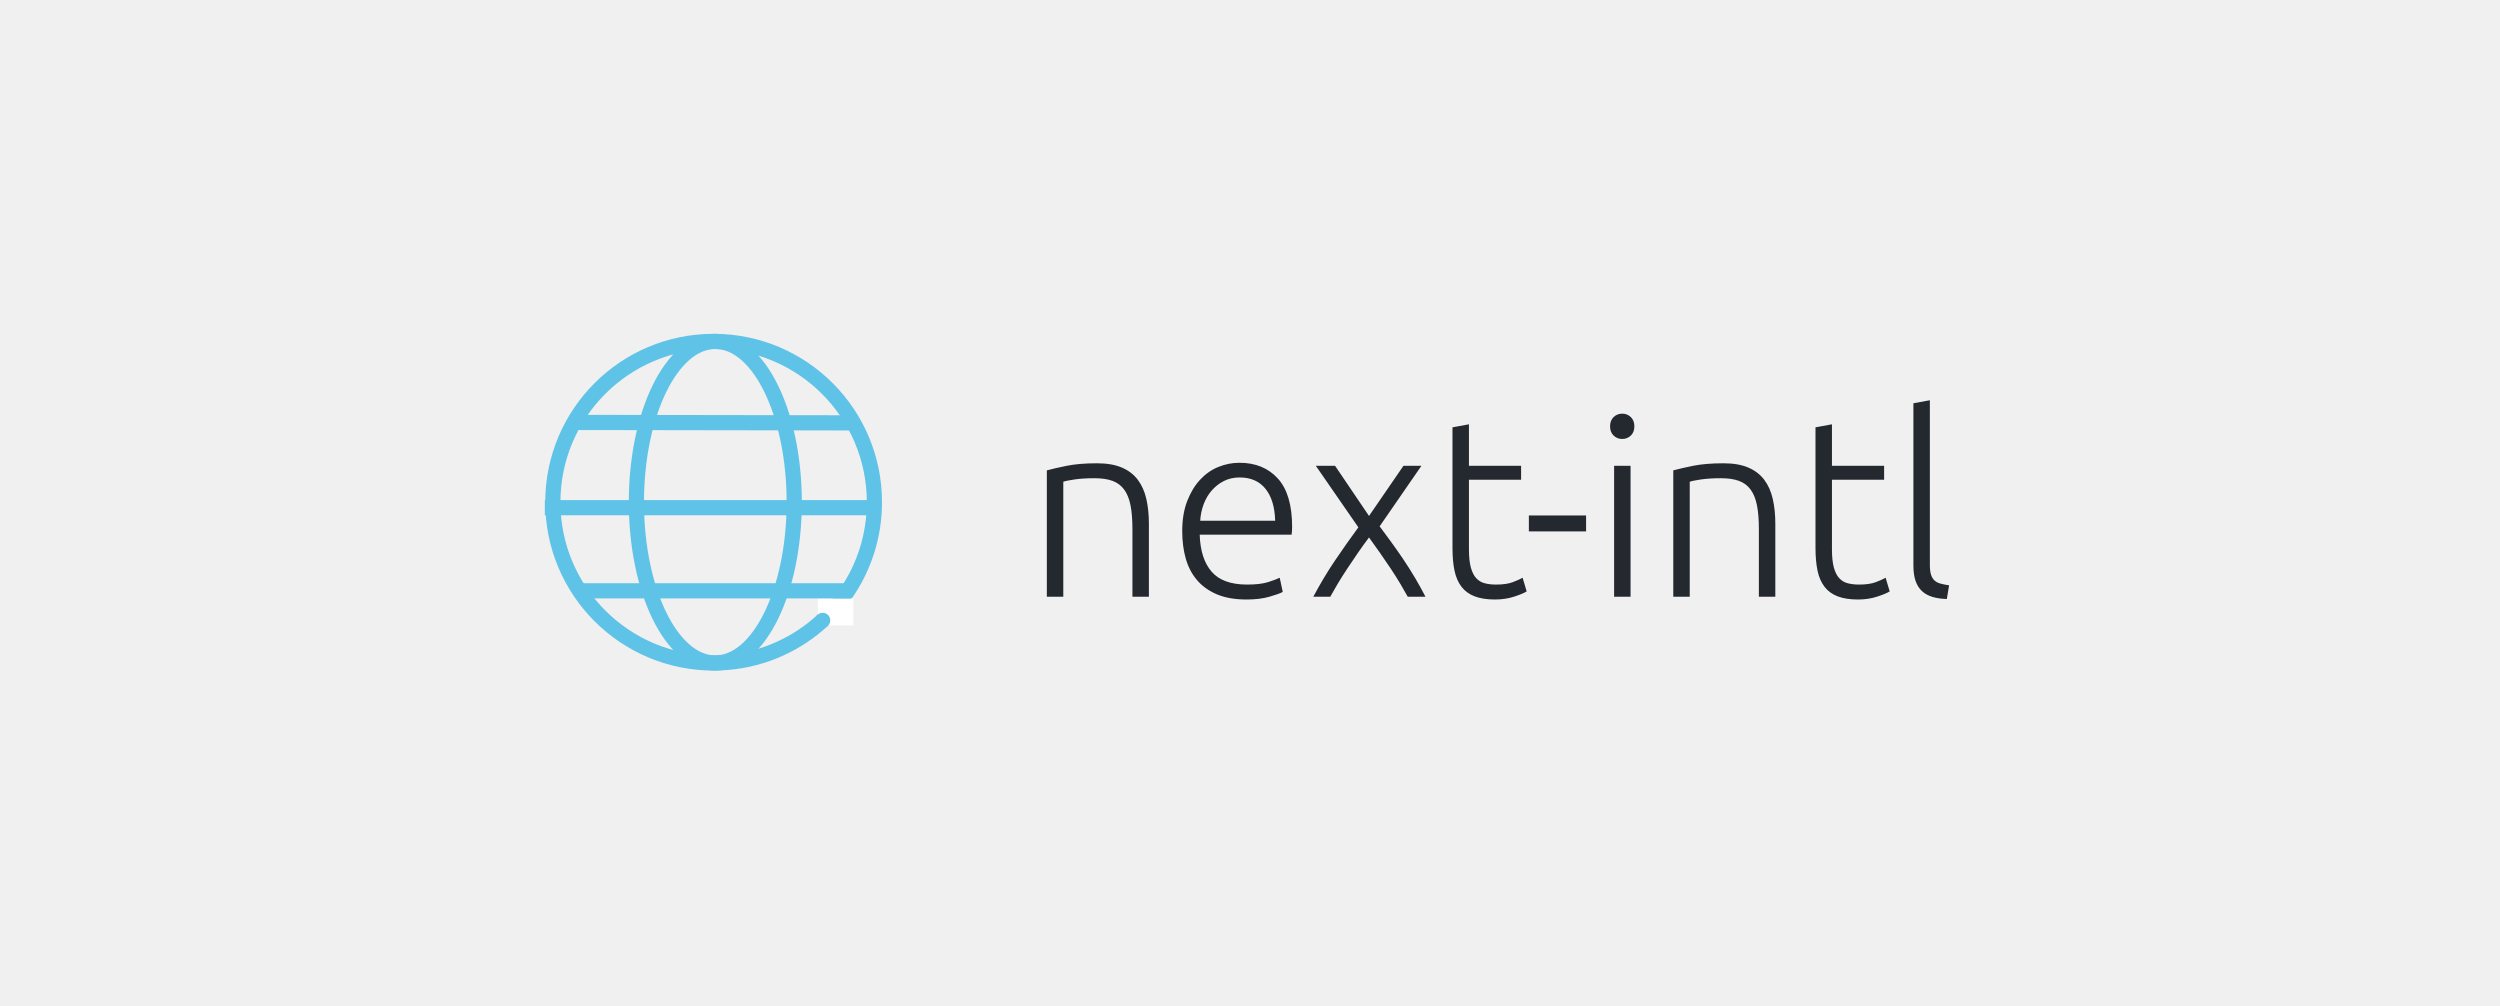
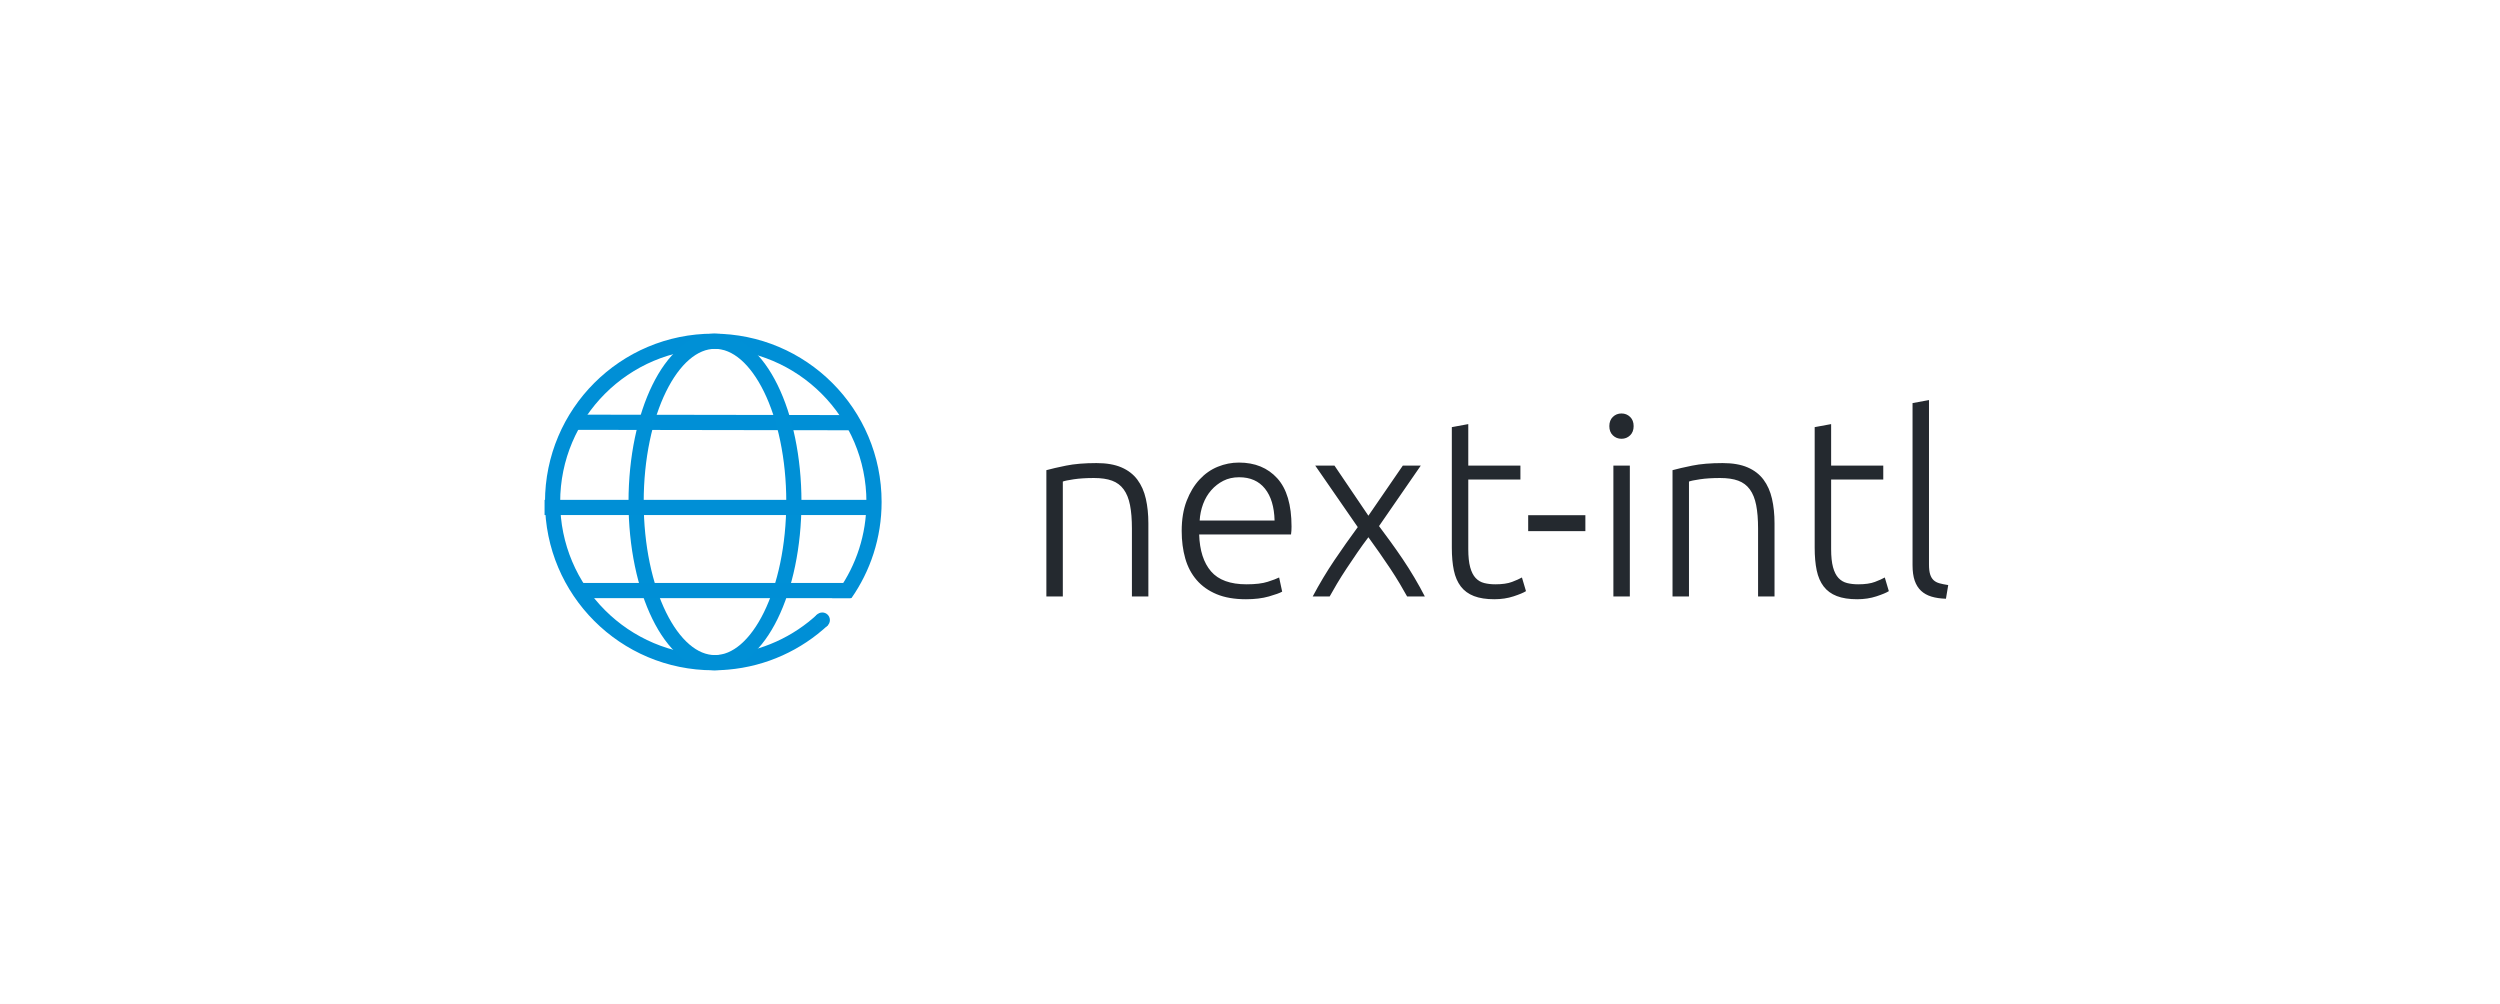
- <svg xmlns="http://www.w3.org/2000/svg" width="2962px" height="1191px" viewBox="0 0 2962 1191" version="1.1">
-   <g id="logo" stroke="none" stroke-width="1" fill="none" fill-rule="evenodd">
-     <g id="Group" transform="translate(646, 395.5)">
-       <path d="M613.8,311.5 L613.8,175.3 C615.8,174.5 620.15,173.6 626.85,172.6 C633.55,171.6 641.5,171.1 650.7,171.1 C659.3,171.1 666.45,172.15 672.15,174.25 C677.85,176.35 682.45,179.8 685.95,184.6 C689.45,189.4 691.95,195.6 693.45,203.2 C694.95,210.8 695.7,220.1 695.7,231.1 L695.7,231.1 L695.7,311.5 L715.2,311.5 L715.2,224.8 C715.2,214.2 714.2,204.5 712.2,195.7 C710.2,186.9 706.85,179.35 702.15,173.05 C697.45,166.75 691.15,161.9 683.25,158.5 C675.35,155.1 665.5,153.4 653.7,153.4 C639.5,153.4 627.5,154.4 617.7,156.4 C607.9,158.4 600.1,160.2 594.3,161.8 L594.3,161.8 L594.3,311.5 L613.8,311.5 Z M830.9,314.8 C841.3,314.8 850.35,313.7 858.05,311.5 C865.75,309.3 871,307.4 873.8,305.8 L873.8,305.8 L870.2,289 C867.4,290.4 862.9,292.1 856.7,294.1 C850.5,296.1 842.1,297.1 831.5,297.1 C812.3,297.1 798.3,292 789.5,281.8 C780.7,271.6 776,257 775.4,238 L775.4,238 L884.3,238 C884.5,236.6 884.65,235.1 884.75,233.5 C884.85,231.9 884.9,230.3 884.9,228.7 C884.9,202.9 879.25,183.8 867.95,171.4 C856.65,159 841.5,152.8 822.5,152.8 C813.9,152.8 805.55,154.45 797.45,157.75 C789.35,161.05 782.15,166.1 775.85,172.9 C769.55,179.7 764.45,188.15 760.55,198.25 C756.65,208.35 754.7,220.2 754.7,233.8 C754.7,245.6 756.1,256.45 758.9,266.35 C761.7,276.25 766.2,284.8 772.4,292 C778.6,299.2 786.5,304.8 796.1,308.8 C805.7,312.8 817.3,314.8 830.9,314.8 Z M864.8,221.5 L776,221.5 C776.4,214.7 777.75,208.2 780.05,202 C782.35,195.8 785.55,190.35 789.65,185.65 C793.75,180.95 798.55,177.2 804.05,174.4 C809.55,171.6 815.8,170.2 822.8,170.2 C836,170.2 846.2,174.7 853.4,183.7 C860.6,192.7 864.4,205.3 864.8,221.5 L864.8,221.5 Z M930.1,311.5 C932.5,307.1 935.4,302.05 938.8,296.35 C942.2,290.65 945.95,284.7 950.05,278.5 C954.15,272.3 958.4,266 962.8,259.6 C967.2,253.2 971.6,247.1 976,241.3 C980.2,247.1 984.55,253.2 989.05,259.6 C993.55,266 997.85,272.3 1001.95,278.5 C1006.05,284.7 1009.8,290.65 1013.2,296.35 C1016.6,302.05 1019.5,307.1 1021.9,311.5 L1021.9,311.5 L1042.9,311.5 C1039.1,304.1 1034.95,296.6 1030.45,289 C1025.95,281.4 1021.3,274.05 1016.5,266.95 C1011.7,259.85 1006.9,253 1002.1,246.4 C997.3,239.8 992.8,233.7 988.6,228.1 L988.6,228.1 L1038.1,156.4 L1016.8,156.4 L976,215.8 L935.8,156.4 L913,156.4 L963.4,229.3 C954,242.1 944.8,255.15 935.8,268.45 C926.8,281.75 918.2,296.1 910,311.5 L910,311.5 L930.1,311.5 Z M1125.3,314.8 C1133.5,314.8 1141.1,313.65 1148.1,311.35 C1155.1,309.05 1160,307 1162.8,305.2 L1162.8,305.2 L1158,289 C1155.2,290.6 1151.3,292.35 1146.3,294.25 C1141.3,296.15 1134.7,297.1 1126.5,297.1 C1121.7,297.1 1117.3,296.6 1113.3,295.6 C1109.3,294.6 1105.9,292.6 1103.1,289.6 C1100.3,286.6 1098.15,282.35 1096.65,276.85 C1095.15,271.35 1094.4,264.2 1094.4,255.4 L1094.4,255.4 L1094.4,172.9 L1156.2,172.9 L1156.2,156.4 L1094.4,156.4 L1094.4,107.2 L1074.9,110.8 L1074.9,253.6 C1074.9,264 1075.7,273 1077.3,280.6 C1078.9,288.2 1081.65,294.55 1085.55,299.65 C1089.45,304.75 1094.65,308.55 1101.15,311.05 C1107.65,313.55 1115.7,314.8 1125.3,314.8 Z M1233.2,234.1 L1233.2,215.2 L1165.4,215.2 L1165.4,234.1 L1233.2,234.1 Z M1276,124.6 C1280,124.6 1283.4,123.25 1286.2,120.55 C1289,117.85 1290.4,114.2 1290.4,109.6 C1290.4,105 1289,101.35 1286.2,98.65 C1283.4,95.95 1280,94.6 1276,94.6 C1272,94.6 1268.6,95.95 1265.8,98.65 C1263,101.35 1261.6,105 1261.6,109.6 C1261.6,114.2 1263,117.85 1265.8,120.55 C1268.6,123.25 1272,124.6 1276,124.6 Z M1285.9,311.5 L1285.9,156.4 L1266.4,156.4 L1266.4,311.5 L1285.9,311.5 Z M1356,311.5 L1356,175.3 C1358,174.5 1362.35,173.6 1369.05,172.6 C1375.75,171.6 1383.7,171.1 1392.9,171.1 C1401.5,171.1 1408.65,172.15 1414.35,174.25 C1420.05,176.35 1424.65,179.8 1428.15,184.6 C1431.65,189.4 1434.15,195.6 1435.65,203.2 C1437.15,210.8 1437.9,220.1 1437.9,231.1 L1437.9,231.1 L1437.9,311.5 L1457.4,311.5 L1457.4,224.8 C1457.4,214.2 1456.4,204.5 1454.4,195.7 C1452.4,186.9 1449.05,179.35 1444.35,173.05 C1439.65,166.75 1433.35,161.9 1425.45,158.5 C1417.55,155.1 1407.7,153.4 1395.9,153.4 C1381.7,153.4 1369.7,154.4 1359.9,156.4 C1350.1,158.4 1342.3,160.2 1336.5,161.8 L1336.5,161.8 L1336.5,311.5 L1356,311.5 Z M1555.4,314.8 C1563.6,314.8 1571.2,313.65 1578.2,311.35 C1585.2,309.05 1590.1,307 1592.9,305.2 L1592.9,305.2 L1588.1,289 C1585.3,290.6 1581.4,292.35 1576.4,294.25 C1571.4,296.15 1564.8,297.1 1556.6,297.1 C1551.8,297.1 1547.4,296.6 1543.4,295.6 C1539.4,294.6 1536,292.6 1533.2,289.6 C1530.4,286.6 1528.25,282.35 1526.75,276.85 C1525.25,271.35 1524.5,264.2 1524.5,255.4 L1524.5,255.4 L1524.5,172.9 L1586.3,172.9 L1586.3,156.4 L1524.5,156.4 L1524.5,107.2 L1505,110.8 L1505,253.6 C1505,264 1505.8,273 1507.4,280.6 C1509,288.2 1511.75,294.55 1515.65,299.65 C1519.55,304.75 1524.75,308.55 1531.25,311.05 C1537.75,313.55 1545.8,314.8 1555.4,314.8 Z M1660.6,314.2 L1663.3,298 C1659.3,297.4 1655.85,296.7 1652.95,295.9 C1650.05,295.1 1647.7,293.85 1645.9,292.15 C1644.1,290.45 1642.75,288.15 1641.85,285.25 C1640.95,282.35 1640.5,278.5 1640.5,273.7 L1640.5,273.7 L1640.5,78.7 L1621,82.3 L1621,274.3 C1621,281.7 1621.85,287.85 1623.55,292.75 C1625.25,297.65 1627.75,301.65 1631.05,304.75 C1634.35,307.85 1638.45,310.15 1643.35,311.65 C1648.25,313.15 1654,314 1660.6,314.2 L1660.6,314.2 Z" id="next-intl" fill="#24292F" fill-rule="nonzero" />
+ <svg xmlns="http://www.w3.org/2000/svg" width="889px" height="357px" viewBox="0 0 889 357" version="1.1">
+   <g id="logo-bright" stroke="none" stroke-width="1" fill="none" fill-rule="evenodd">
+     <rect fill="#FFFFFF" x="0" y="0" width="889" height="357" />
+     <g id="Group" transform="translate(193.8, 118.65)">
+       <path d="M184.14,93.45 L184.14,52.59 C184.74,52.35 186.045,52.08 188.055,51.78 C190.065,51.48 192.45,51.33 195.21,51.33 C197.79,51.33 199.935,51.645 201.645,52.275 C203.355,52.905 204.735,53.94 205.785,55.38 C206.835,56.82 207.585,58.68 208.035,60.96 C208.485,63.24 208.71,66.03 208.71,69.33 L208.71,69.33 L208.71,93.45 L214.56,93.45 L214.56,67.44 C214.56,64.26 214.26,61.35 213.66,58.71 C213.06,56.07 212.055,53.805 210.645,51.915 C209.235,50.025 207.345,48.57 204.975,47.55 C202.605,46.53 199.65,46.02 196.11,46.02 C191.85,46.02 188.25,46.32 185.31,46.92 C182.37,47.52 180.03,48.06 178.29,48.54 L178.29,48.54 L178.29,93.45 L184.14,93.45 Z M249.27,94.44 C252.39,94.44 255.105,94.11 257.415,93.45 C259.725,92.79 261.3,92.22 262.14,91.74 L262.14,91.74 L261.06,86.7 C260.22,87.12 258.87,87.63 257.01,88.23 C255.15,88.83 252.63,89.13 249.45,89.13 C243.69,89.13 239.49,87.6 236.85,84.54 C234.21,81.48 232.8,77.1 232.62,71.4 L232.62,71.4 L265.29,71.4 C265.35,70.98 265.395,70.53 265.425,70.05 C265.455,69.57 265.47,69.09 265.47,68.61 C265.47,60.87 263.775,55.14 260.385,51.42 C256.995,47.7 252.45,45.84 246.75,45.84 C244.17,45.84 241.665,46.335 239.235,47.325 C236.805,48.315 234.645,49.83 232.755,51.87 C230.865,53.91 229.335,56.445 228.165,59.475 C226.995,62.505 226.41,66.06 226.41,70.14 C226.41,73.68 226.83,76.935 227.67,79.905 C228.51,82.875 229.86,85.44 231.72,87.6 C233.58,89.76 235.95,91.44 238.83,92.64 C241.71,93.84 245.19,94.44 249.27,94.44 Z M259.44,66.45 L232.8,66.45 C232.92,64.41 233.325,62.46 234.015,60.6 C234.705,58.74 235.665,57.105 236.895,55.695 C238.125,54.285 239.565,53.16 241.215,52.32 C242.865,51.48 244.74,51.06 246.84,51.06 C250.8,51.06 253.86,52.41 256.02,55.11 C258.18,57.81 259.32,61.59 259.44,66.45 L259.44,66.45 Z M279.03,93.45 C279.75,92.13 280.62,90.615 281.64,88.905 C282.66,87.195 283.785,85.41 285.015,83.55 C286.245,81.69 287.52,79.8 288.84,77.88 C290.16,75.96 291.48,74.13 292.8,72.39 C294.06,74.13 295.365,75.96 296.715,77.88 C298.065,79.8 299.355,81.69 300.585,83.55 C301.815,85.41 302.94,87.195 303.96,88.905 C304.98,90.615 305.85,92.13 306.57,93.45 L306.57,93.45 L312.87,93.45 C311.73,91.23 310.485,88.98 309.135,86.7 C307.785,84.42 306.39,82.215 304.95,80.085 C303.51,77.955 302.07,75.9 300.63,73.92 C299.19,71.94 297.84,70.11 296.58,68.43 L296.58,68.43 L311.43,46.92 L305.04,46.92 L292.8,64.74 L280.74,46.92 L273.9,46.92 L289.02,68.79 C286.2,72.63 283.44,76.545 280.74,80.535 C278.04,84.525 275.46,88.83 273,93.45 L273,93.45 L279.03,93.45 Z M337.59,94.44 C340.05,94.44 342.33,94.095 344.43,93.405 C346.53,92.715 348,92.1 348.84,91.56 L348.84,91.56 L347.4,86.7 C346.56,87.18 345.39,87.705 343.89,88.275 C342.39,88.845 340.41,89.13 337.95,89.13 C336.51,89.13 335.19,88.98 333.99,88.68 C332.79,88.38 331.77,87.78 330.93,86.88 C330.09,85.98 329.445,84.705 328.995,83.055 C328.545,81.405 328.32,79.26 328.32,76.62 L328.32,76.62 L328.32,51.87 L346.86,51.87 L346.86,46.92 L328.32,46.92 L328.32,32.16 L322.47,33.24 L322.47,76.08 C322.47,79.2 322.71,81.9 323.19,84.18 C323.67,86.46 324.495,88.365 325.665,89.895 C326.835,91.425 328.395,92.565 330.345,93.315 C332.295,94.065 334.71,94.44 337.59,94.44 Z M369.96,70.23 L369.96,64.56 L349.62,64.56 L349.62,70.23 L369.96,70.23 Z M382.8,37.38 C384,37.38 385.02,36.975 385.86,36.165 C386.7,35.355 387.12,34.26 387.12,32.88 C387.12,31.5 386.7,30.405 385.86,29.595 C385.02,28.785 384,28.38 382.8,28.38 C381.6,28.38 380.58,28.785 379.74,29.595 C378.9,30.405 378.48,31.5 378.48,32.88 C378.48,34.26 378.9,35.355 379.74,36.165 C380.58,36.975 381.6,37.38 382.8,37.38 Z M385.77,93.45 L385.77,46.92 L379.92,46.92 L379.92,93.45 L385.77,93.45 Z M406.8,93.45 L406.8,52.59 C407.4,52.35 408.705,52.08 410.715,51.78 C412.725,51.48 415.11,51.33 417.87,51.33 C420.45,51.33 422.595,51.645 424.305,52.275 C426.015,52.905 427.395,53.94 428.445,55.38 C429.495,56.82 430.245,58.68 430.695,60.96 C431.145,63.24 431.37,66.03 431.37,69.33 L431.37,69.33 L431.37,93.45 L437.22,93.45 L437.22,67.44 C437.22,64.26 436.92,61.35 436.32,58.71 C435.72,56.07 434.715,53.805 433.305,51.915 C431.895,50.025 430.005,48.57 427.635,47.55 C425.265,46.53 422.31,46.02 418.77,46.02 C414.51,46.02 410.91,46.32 407.97,46.92 C405.03,47.52 402.69,48.06 400.95,48.54 L400.95,48.54 L400.95,93.45 L406.8,93.45 Z M466.62,94.44 C469.08,94.44 471.36,94.095 473.46,93.405 C475.56,92.715 477.03,92.1 477.87,91.56 L477.87,91.56 L476.43,86.7 C475.59,87.18 474.42,87.705 472.92,88.275 C471.42,88.845 469.44,89.13 466.98,89.13 C465.54,89.13 464.22,88.98 463.02,88.68 C461.82,88.38 460.8,87.78 459.96,86.88 C459.12,85.98 458.475,84.705 458.025,83.055 C457.575,81.405 457.35,79.26 457.35,76.62 L457.35,76.62 L457.35,51.87 L475.89,51.87 L475.89,46.92 L457.35,46.92 L457.35,32.16 L451.5,33.24 L451.5,76.08 C451.5,79.2 451.74,81.9 452.22,84.18 C452.7,86.46 453.525,88.365 454.695,89.895 C455.865,91.425 457.425,92.565 459.375,93.315 C461.325,94.065 463.74,94.44 466.62,94.44 Z M498.18,94.26 L498.99,89.4 C497.79,89.22 496.755,89.01 495.885,88.77 C495.015,88.53 494.31,88.155 493.77,87.645 C493.23,87.135 492.825,86.445 492.555,85.575 C492.285,84.705 492.15,83.55 492.15,82.11 L492.15,82.11 L492.15,23.61 L486.3,24.69 L486.3,82.29 C486.3,84.51 486.555,86.355 487.065,87.825 C487.575,89.295 488.325,90.495 489.315,91.425 C490.305,92.355 491.535,93.045 493.005,93.495 C494.475,93.945 496.2,94.2 498.18,94.26 L498.18,94.26 Z" id="next-intl" fill="#24292F" fill-rule="nonzero" />
      <g id="Oval-2">
-         <path d="M199.5,9 C252.105,9 299.73,30.322 334.204,64.796 C368.678,99.27 390,146.895 390,199.5 C390,240.136 377.279,277.801 355.597,308.727 C348.309,319.121 340.01,328.755 330.842,337.484 C326.63,341.495 322.234,345.316 317.668,348.931 C285.194,374.647 244.14,390 199.5,390 C146.895,390 99.27,368.678 64.796,334.204 C30.322,299.73 9,252.105 9,199.5 C9,146.895 30.322,99.27 64.796,64.796 C99.27,30.322 146.895,9 199.5,9 L199.5,9 Z" id="Oval" stroke="#5FC3E7" stroke-width="18" />
-         <rect id="Rectangle" fill="#FFFFFF" x="323" y="313.5" width="42" height="32" />
-         <circle id="Oval" fill="#5FC3E7" cx="328.7" cy="339.5" r="9" />
-         <line x1="39.5" y1="105" x2="353" y2="105.5" id="Line-3" stroke="#5FC3E7" stroke-width="18" stroke-linecap="square" />
-         <ellipse id="Oval" stroke="#5FC3E7" stroke-width="18" cx="201.5" cy="199.5" rx="93.5" ry="190.5" />
-         <line x1="49" y1="304.5" x2="353" y2="304.5" id="Line-3-Copy" stroke="#5FC3E7" stroke-width="18" stroke-linecap="square" />
-         <line x1="8.5" y1="206" x2="388.5" y2="206" id="Line-2" stroke="#5FC3E7" stroke-width="18" stroke-linecap="square" />
+         <path d="M59.85,2.7 C75.632,2.7 89.919,9.097 100.261,19.439 C110.603,29.781 117,44.068 117,59.85 C117,72.041 113.184,83.34 106.679,92.618 C104.493,95.736 102.003,98.626 99.253,101.245 C97.989,102.449 96.67,103.595 95.3,104.679 C85.558,112.394 73.242,117 59.85,117 C44.068,117 29.781,110.603 19.439,100.261 C9.097,89.919 2.7,75.632 2.7,59.85 C2.7,44.068 9.097,29.781 19.439,19.439 C29.781,9.097 44.068,2.7 59.85,2.7 L59.85,2.7 Z" id="Oval" stroke="#008FD6" stroke-width="5.4" />
+         <rect id="Rectangle" fill="#FFFFFF" x="96.9" y="94.05" width="12.6" height="9.6" />
+         <circle id="Oval" fill="#0090D6" cx="98.61" cy="101.85" r="2.7" />
+         <line x1="11.85" y1="31.5" x2="105.9" y2="31.65" id="Line-3" stroke="#008FD6" stroke-width="5.4" stroke-linecap="square" />
+         <ellipse id="Oval" stroke="#0090D6" stroke-width="5.4" cx="60.45" cy="59.85" rx="28.05" ry="57.15" />
+         <line x1="14.7" y1="91.35" x2="105.9" y2="91.35" id="Line-3-Copy" stroke="#008FD6" stroke-width="5.4" stroke-linecap="square" />
+         <line x1="2.55" y1="61.8" x2="116.55" y2="61.8" id="Line-2" stroke="#008FD6" stroke-width="5.4" stroke-linecap="square" />
      </g>
    </g>
  </g>
</svg>
